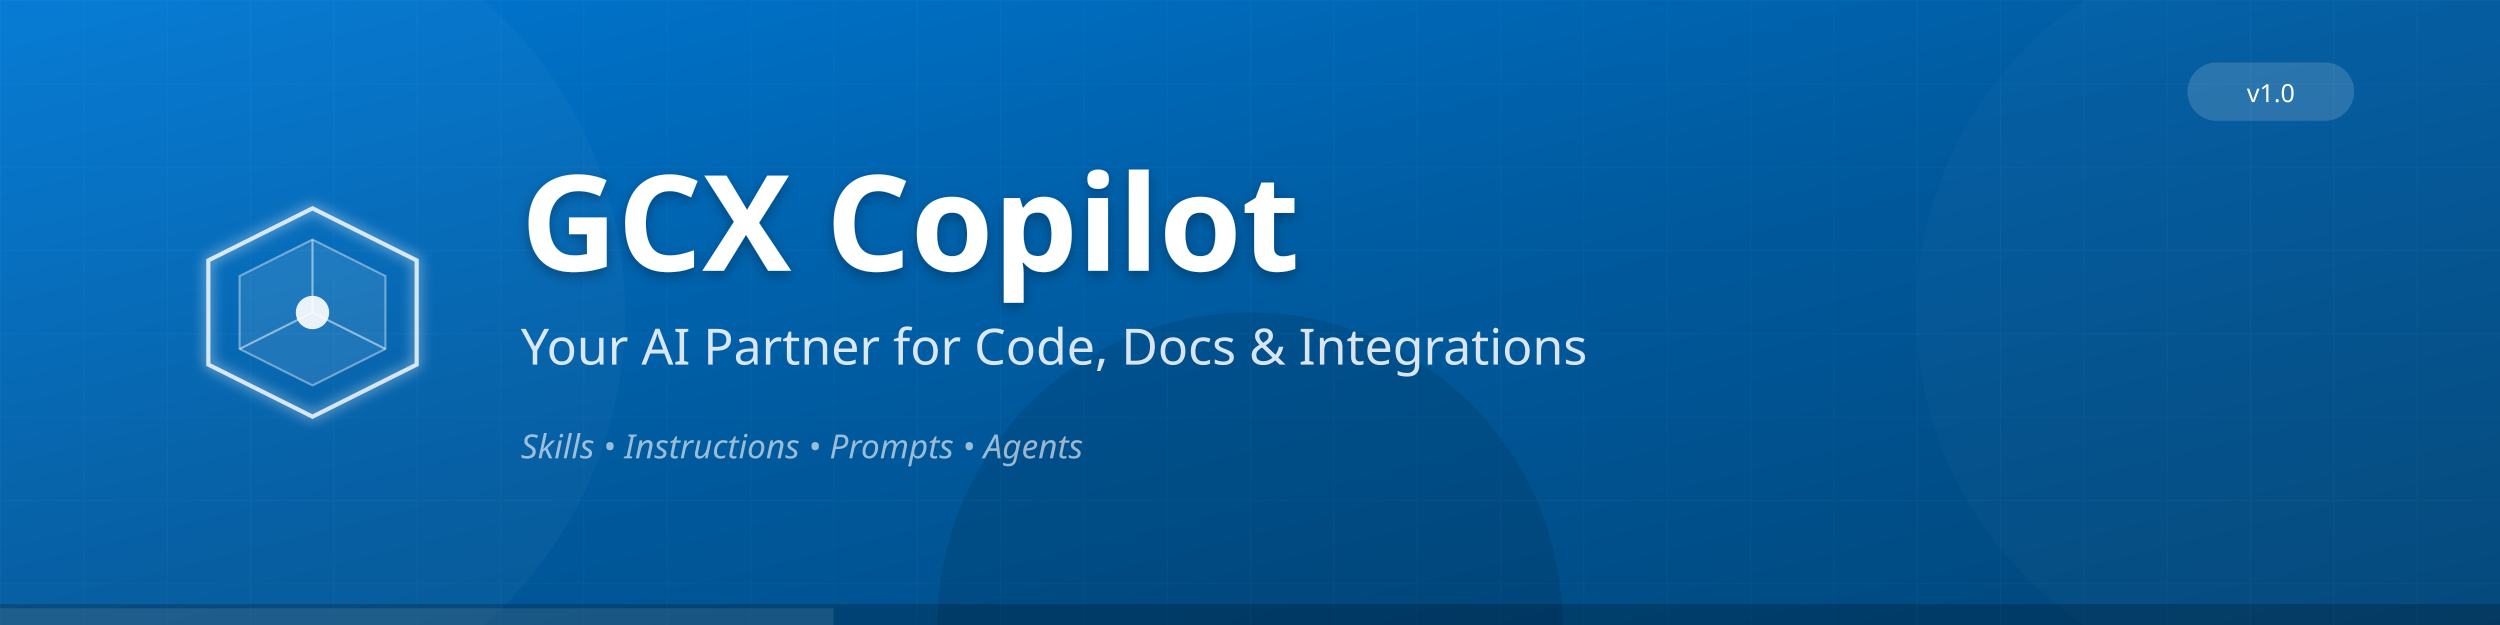
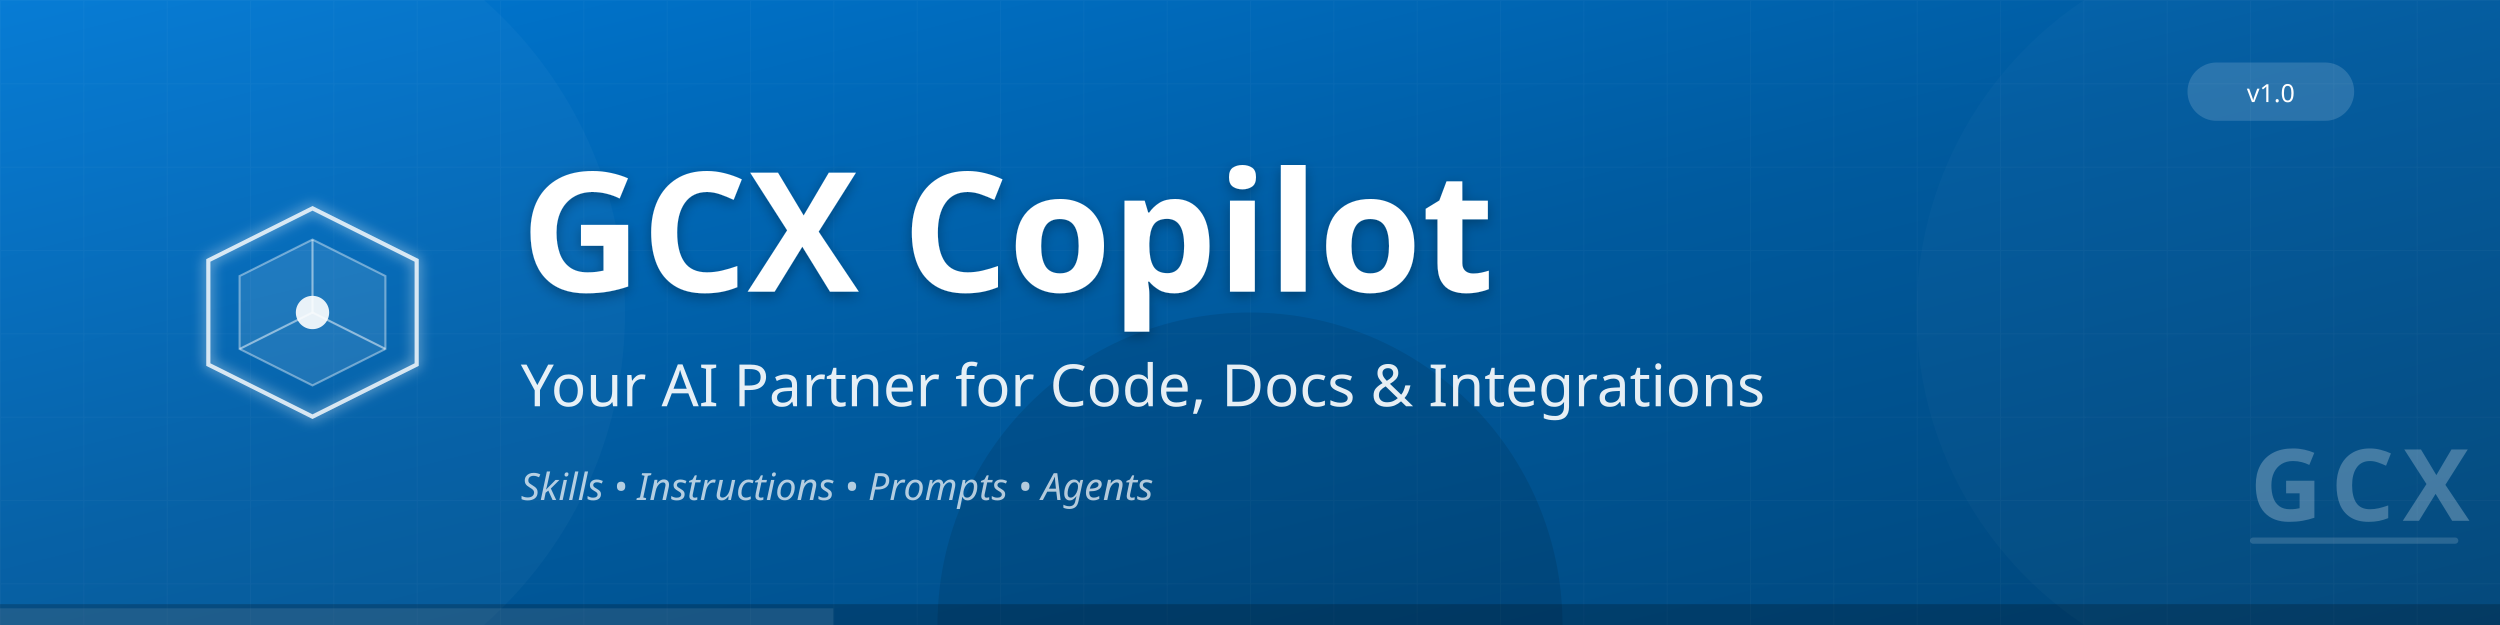
<svg xmlns="http://www.w3.org/2000/svg" viewBox="0 0 1200 300" width="1200" height="300">
  <defs>
    <linearGradient id="msGradient" x1="0%" y1="0%" x2="100%" y2="100%">
      <stop offset="0%" style="stop-color:#0078D4;stop-opacity:1" />
      <stop offset="50%" style="stop-color:#005a9e;stop-opacity:1" />
      <stop offset="100%" style="stop-color:#004578;stop-opacity:1" />
    </linearGradient>
    <pattern id="grid" width="40" height="40" patternUnits="userSpaceOnUse">
      <path d="M 40 0 L 0 0 0 40" fill="none" stroke="rgba(255,255,255,0.03)" stroke-width="1" />
    </pattern>
    <filter id="glow" x="-50%" y="-50%" width="200%" height="200%">
      <feGaussianBlur stdDeviation="3" result="coloredBlur" />
      <feMerge>
        <feMergeNode in="coloredBlur" />
        <feMergeNode in="SourceGraphic" />
      </feMerge>
    </filter>
    <filter id="textShadow" x="-20%" y="-20%" width="140%" height="140%">
      <feDropShadow dx="0" dy="2" stdDeviation="3" flood-color="#000" flood-opacity="0.3" />
    </filter>
  </defs>
  <rect width="1200" height="300" fill="url(#msGradient)" />
  <rect width="1200" height="300" fill="url(#grid)" />
  <circle cx="100" cy="150" r="200" fill="rgba(255,255,255,0.03)" />
  <circle cx="1100" cy="150" r="180" fill="rgba(255,255,255,0.02)" />
  <circle cx="600" cy="300" r="150" fill="rgba(0,0,0,0.1)" />
  <g transform="translate(100, 100)">
    <polygon points="50,0 100,25 100,75 50,100 0,75 0,25" fill="none" stroke="rgba(255,255,255,0.8)" stroke-width="2" filter="url(#glow)" />
    <polygon points="50,15 85,32.5 85,67.5 50,85 15,67.5 15,32.5" fill="rgba(255,255,255,0.1)" stroke="rgba(255,255,255,0.4)" stroke-width="1" />
    <circle cx="50" cy="50" r="8" fill="white" opacity="0.9" />
    <line x1="50" y1="50" x2="50" y2="15" stroke="rgba(255,255,255,0.5)" stroke-width="1" />
    <line x1="50" y1="50" x2="85" y2="67.5" stroke="rgba(255,255,255,0.5)" stroke-width="1" />
    <line x1="50" y1="50" x2="15" y2="67.5" stroke="rgba(255,255,255,0.5)" stroke-width="1" />
  </g>
-   <text x="250" y="130" font-family="Segoe UI, system-ui, sans-serif" font-size="64" font-weight="600" fill="white" filter="url(#textShadow)">
+   <text x="250" y="140" font-family="Segoe UI, system-ui, sans-serif" font-size="80" font-weight="700" fill="white" filter="url(#textShadow)">
    GCX Copilot
  </text>
-   <text x="250" y="175" font-family="Segoe UI, system-ui, sans-serif" font-size="24" fill="rgba(255,255,255,0.85)">
+   <text x="250" y="195" font-family="Segoe UI, system-ui, sans-serif" font-size="28" fill="rgba(255,255,255,0.9)">
    Your AI Partner for Code, Docs &amp; Integrations
  </text>
-   <text x="250" y="220" font-family="Segoe UI, system-ui, sans-serif" font-size="16" fill="rgba(255,255,255,0.6)" font-style="italic">
+   <text x="250" y="240" font-family="Segoe UI, system-ui, sans-serif" font-size="18" fill="rgba(255,255,255,0.7)" font-style="italic">
    Skills • Instructions • Prompts • Agents
  </text>
  <g transform="translate(1050, 30)">
    <rect x="0" y="0" width="80" height="28" rx="14" fill="rgba(255,255,255,0.15)" />
    <text x="40" y="19" font-family="Segoe UI, system-ui, sans-serif" font-size="12" fill="white" text-anchor="middle">
      v1.0
    </text>
  </g>
+   <g transform="translate(1080, 200)">
+     <text x="0" y="50" font-family="Segoe UI, system-ui, sans-serif" font-size="48" font-weight="800" fill="rgba(255,255,255,0.25)" letter-spacing="4">
+       GCX
+     </text>
+     <rect x="0" y="58" width="100" height="3" rx="1.5" fill="rgba(255,255,255,0.15)" />
+   </g>
  <rect x="0" y="290" width="1200" height="10" fill="rgba(0,0,0,0.2)" />
  <rect x="0" y="292" width="400" height="8" fill="rgba(255,255,255,0.1)" />
</svg>
